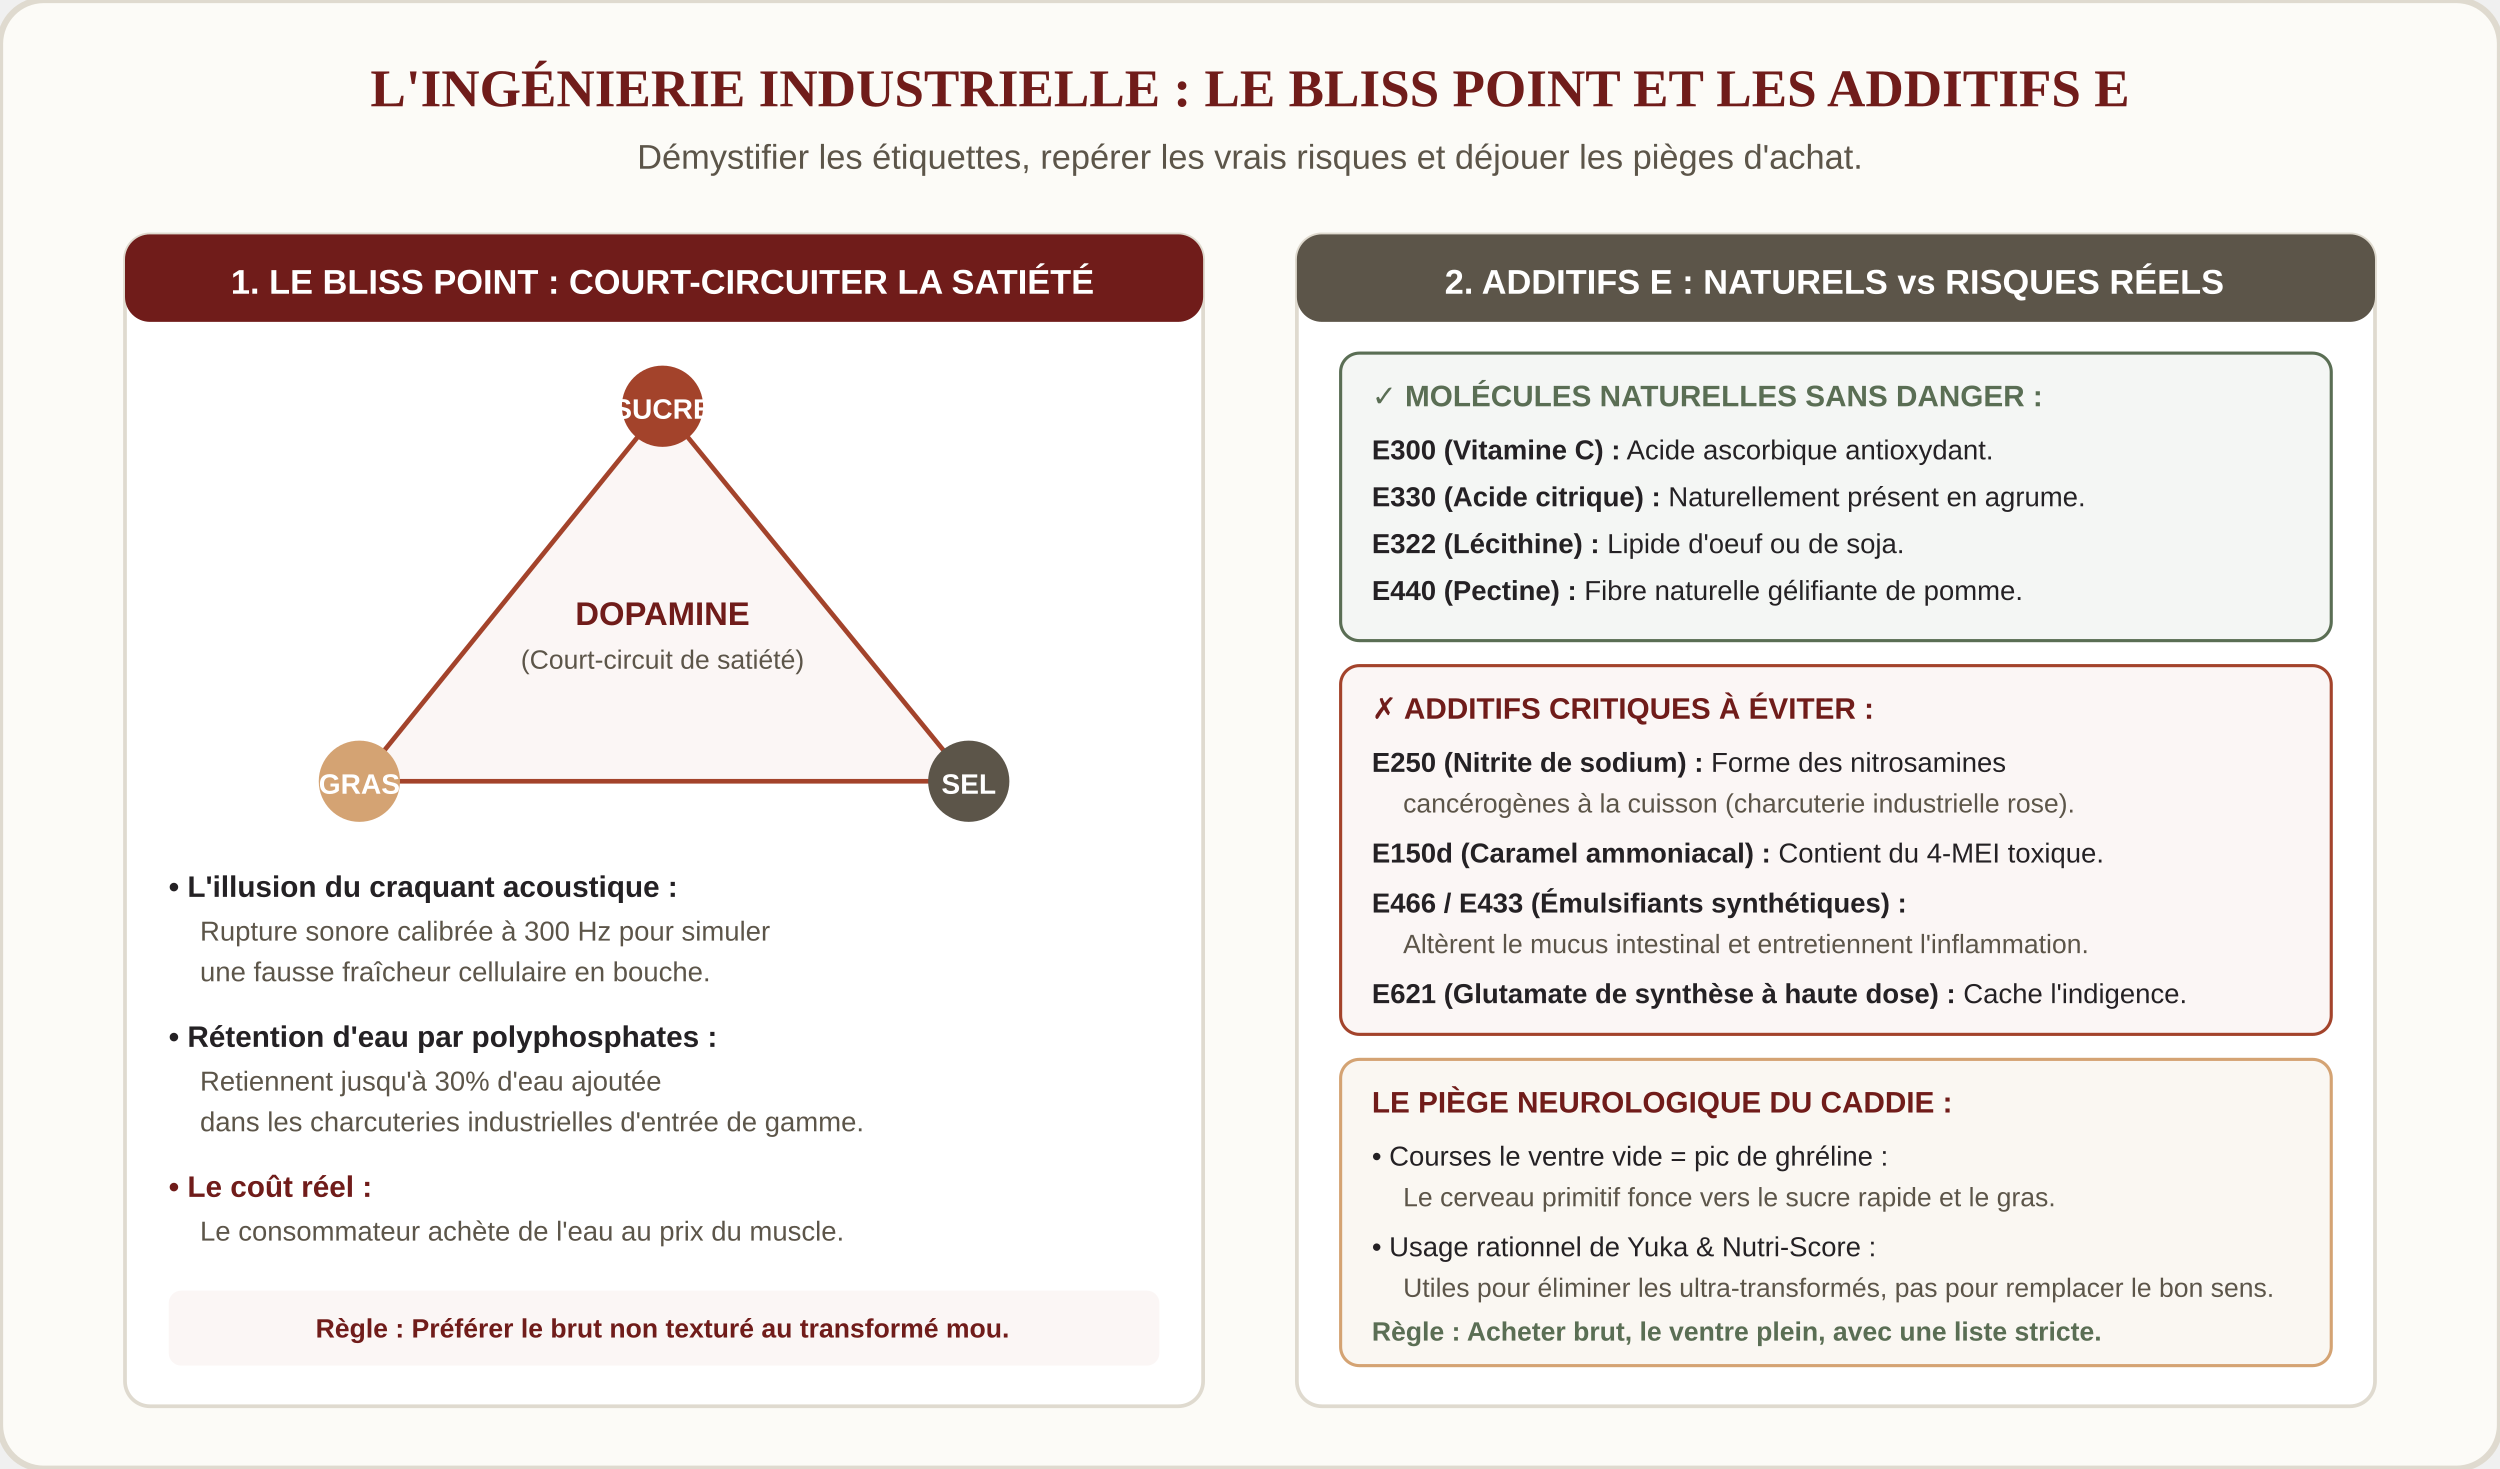
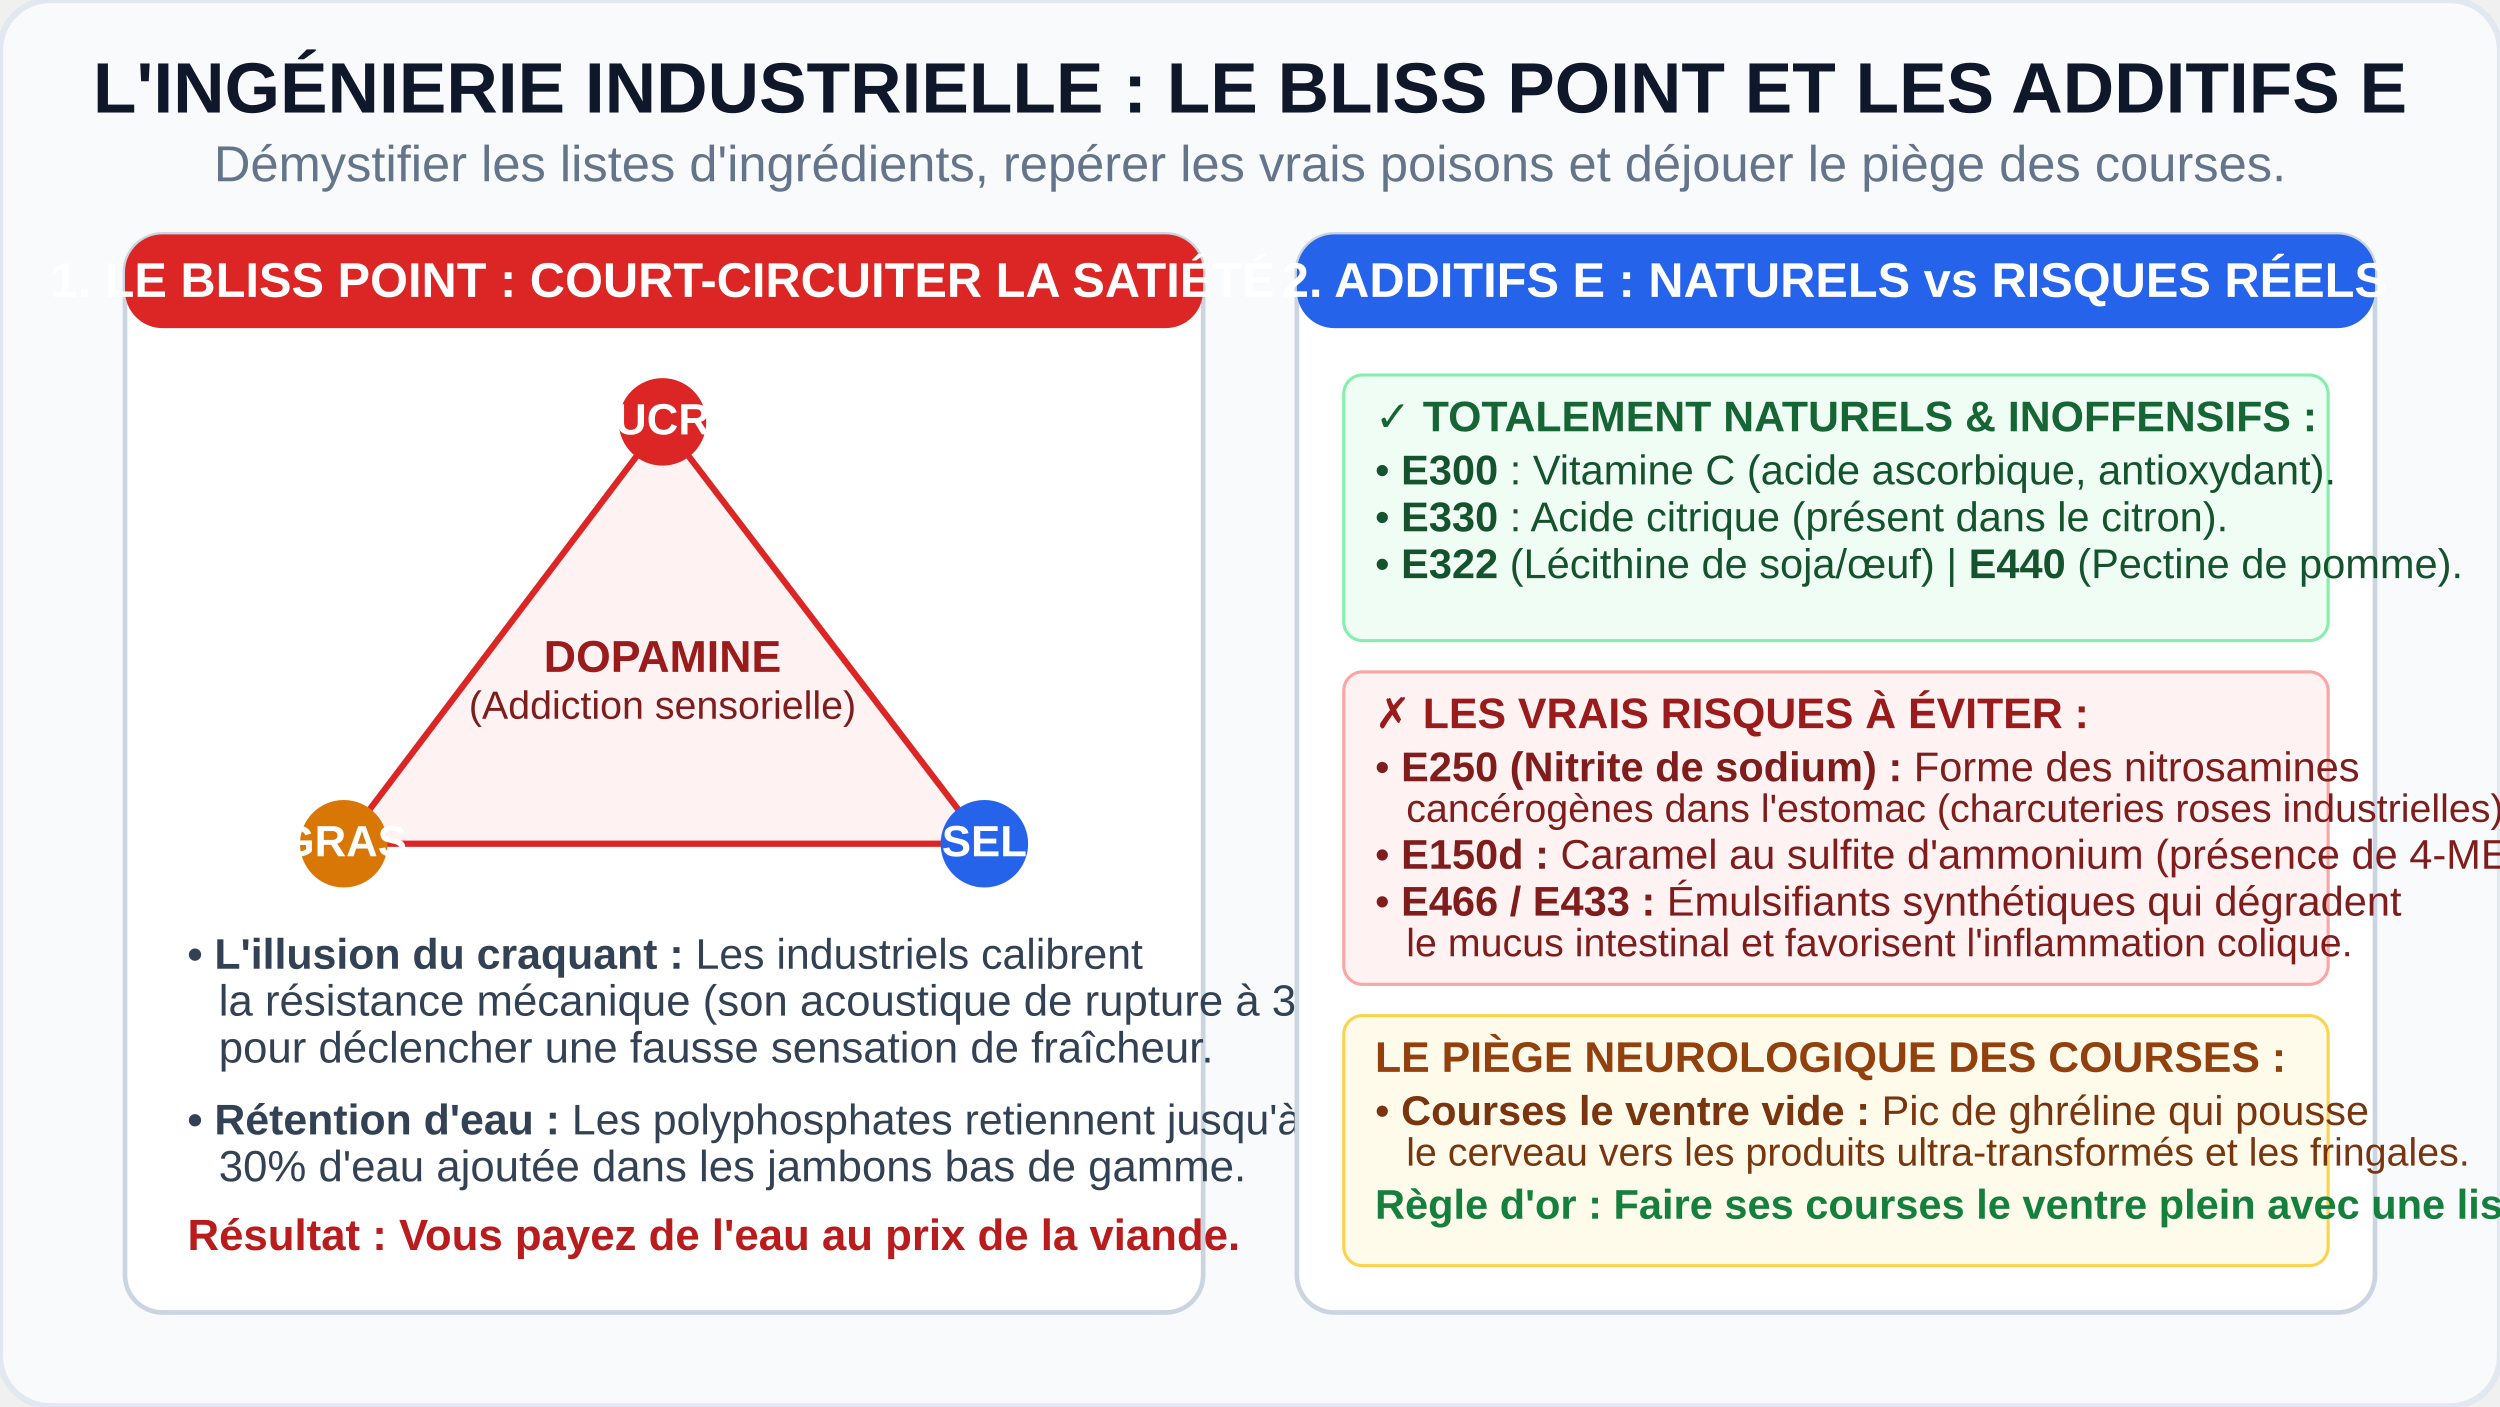
- <svg xmlns="http://www.w3.org/2000/svg" viewBox="0 0 800 470" width="100%" height="100%">
-   <rect width="800" height="470" rx="14" fill="#fcfbf7" stroke="#dfdacf" stroke-width="2" />
-   <text x="400" y="34" font-family="Liberation Serif, Georgia, serif" font-size="17" font-weight="bold" fill="#701c1a" text-anchor="middle">L'INGÉNIERIE INDUSTRIELLE : LE BLISS POINT ET LES ADDITIFS E</text>
-   <text x="400" y="54" font-family="Liberation Sans, Arial, sans-serif" font-size="11" fill="#5c5549" text-anchor="middle">Démystifier les étiquettes, repérer les vrais risques et déjouer les pièges d'achat.</text>
+ <svg xmlns="http://www.w3.org/2000/svg" viewBox="0 0 800 450" width="100%" height="100%">
+   <rect width="800" height="450" rx="16" fill="#f8fafc" stroke="#e2e8f0" stroke-width="2" />
+   <text x="400" y="36" font-family="Liberation Sans, Arial, sans-serif" font-size="22.8" font-weight="bold" fill="#0f172a" text-anchor="middle">L'INGÉNIERIE INDUSTRIELLE : LE BLISS POINT ET LES ADDITIFS E</text>
+   <text x="400" y="58" font-family="Liberation Sans, Arial, sans-serif" font-size="16.2" fill="#64748b" text-anchor="middle">Démystifier les listes d'ingrédients, repérer les vrais poisons et déjouer le piège des courses.</text>
  <g transform="translate(40, 75)">
-     <rect width="345" height="375" rx="8" fill="#ffffff" stroke="#dfdacf" stroke-width="1.2" />
-     <rect x="0" y="0" width="345" height="28" rx="8" fill="#701c1a" />
-     <text x="172" y="19" font-family="Liberation Sans, Arial, sans-serif" font-size="11" font-weight="bold" fill="#ffffff" text-anchor="middle">1. LE BLISS POINT : COURT-CIRCUITER LA SATIÉTÉ</text>
-     <polygon points="172,55 75,175 270,175" fill="#fbf6f5" stroke="#a3432b" stroke-width="1.5" />
-     <circle cx="172" cy="55" r="13" fill="#a3432b" />
-     <text x="172" y="59" font-family="Liberation Sans, Arial, sans-serif" font-size="9" font-weight="bold" fill="#ffffff" text-anchor="middle">SUCRE</text>
-     <circle cx="75" cy="175" r="13" fill="#d4a373" />
-     <text x="75" y="179" font-family="Liberation Sans, Arial, sans-serif" font-size="9" font-weight="bold" fill="#ffffff" text-anchor="middle">GRAS</text>
-     <circle cx="270" cy="175" r="13" fill="#5c5549" />
-     <text x="270" y="179" font-family="Liberation Sans, Arial, sans-serif" font-size="9" font-weight="bold" fill="#ffffff" text-anchor="middle">SEL</text>
-     <text x="172" y="125" font-family="Liberation Sans, Arial, sans-serif" font-size="10.5" font-weight="bold" fill="#701c1a" text-anchor="middle">DOPAMINE</text>
-     <text x="172" y="139" font-family="Liberation Sans, Arial, sans-serif" font-size="8.5" fill="#5c5549" text-anchor="middle">(Court-circuit de satiété)</text>
-     <text x="14" y="212" font-family="Liberation Sans, Arial, sans-serif" font-size="9.5" font-weight="bold" fill="#242124">• L'illusion du craquant acoustique :</text>
-     <text x="24" y="226" font-family="Liberation Sans, Arial, sans-serif" font-size="8.8" fill="#5c5549">Rupture sonore calibrée à 300 Hz pour simuler</text>
-     <text x="24" y="239" font-family="Liberation Sans, Arial, sans-serif" font-size="8.8" fill="#5c5549">une fausse fraîcheur cellulaire en bouche.</text>
-     <text x="14" y="260" font-family="Liberation Sans, Arial, sans-serif" font-size="9.5" font-weight="bold" fill="#242124">• Rétention d'eau par polyphosphates :</text>
-     <text x="24" y="274" font-family="Liberation Sans, Arial, sans-serif" font-size="8.8" fill="#5c5549">Retiennent jusqu'à 30% d'eau ajoutée</text>
-     <text x="24" y="287" font-family="Liberation Sans, Arial, sans-serif" font-size="8.8" fill="#5c5549">dans les charcuteries industrielles d'entrée de gamme.</text>
-     <text x="14" y="308" font-family="Liberation Sans, Arial, sans-serif" font-size="9.5" font-weight="bold" fill="#701c1a">• Le coût réel :</text>
-     <text x="24" y="322" font-family="Liberation Sans, Arial, sans-serif" font-size="8.8" fill="#5c5549">Le consommateur achète de l'eau au prix du muscle.</text>
-     <rect x="14" y="338" width="317" height="24" rx="4" fill="#fbf6f5" />
-     <text x="172" y="353" font-family="Liberation Sans, Arial, sans-serif" font-size="8.5" font-weight="bold" fill="#701c1a" text-anchor="middle">Règle : Préférer le brut non texturé au transformé mou.</text>
+     <rect width="345" height="345" rx="12" fill="#ffffff" stroke="#cbd5e1" stroke-width="1.5" />
+     <rect x="0" y="0" width="345" height="30" rx="12" fill="#dc2626" />
+     <text x="172" y="20" font-family="Liberation Sans, Arial, sans-serif" font-size="15.6" font-weight="bold" fill="#ffffff" text-anchor="middle">1. LE BLISS POINT : COURT-CIRCUITER LA SATIÉTÉ</text>
+     <polygon points="172,60 70,195 275,195" fill="#fef2f2" stroke="#dc2626" stroke-width="2" />
+     <circle cx="172" cy="60" r="14" fill="#dc2626" />
+     <text x="172" y="64" font-family="Liberation Sans, Arial, sans-serif" font-size="14.0" font-weight="bold" fill="#ffffff" text-anchor="middle">SUCRE</text>
+     <circle cx="70" cy="195" r="14" fill="#d97706" />
+     <text x="70" y="199" font-family="Liberation Sans, Arial, sans-serif" font-size="14.0" font-weight="bold" fill="#ffffff" text-anchor="middle">GRAS</text>
+     <circle cx="275" cy="195" r="14" fill="#2563eb" />
+     <text x="275" y="199" font-family="Liberation Sans, Arial, sans-serif" font-size="14.0" font-weight="bold" fill="#ffffff" text-anchor="middle">SEL</text>
+     <text x="172" y="140" font-family="Liberation Sans, Arial, sans-serif" font-size="14.3" font-weight="bold" fill="#991b1b" text-anchor="middle">DOPAMINE</text>
+     <text x="172" y="155" font-family="Liberation Sans, Arial, sans-serif" font-size="12.6" fill="#7f1d1d" text-anchor="middle">(Addiction sensorielle)</text>
+     <text x="20" y="235" font-family="Liberation Sans, Arial, sans-serif" font-size="13.7" fill="#334155">
+       <tspan font-weight="bold">• L'illusion du craquant :</tspan> Les industriels calibrent</text>
+     <text x="30" y="250" font-family="Liberation Sans, Arial, sans-serif" font-size="14.0" fill="#334155">la résistance mécanique (son acoustique de rupture à 300 Hz)</text>
+     <text x="30" y="265" font-family="Liberation Sans, Arial, sans-serif" font-size="14.0" fill="#334155">pour déclencher une fausse sensation de fraîcheur.</text>
+     <text x="20" y="288" font-family="Liberation Sans, Arial, sans-serif" font-size="13.7" fill="#334155">
+       <tspan font-weight="bold">• Rétention d'eau :</tspan> Les polyphosphates retiennent jusqu'à</text>
+     <text x="30" y="303" font-family="Liberation Sans, Arial, sans-serif" font-size="14.0" fill="#334155">30% d'eau ajoutée dans les jambons bas de gamme.</text>
+     <text x="20" y="325" font-family="Liberation Sans, Arial, sans-serif" font-size="14.0" font-weight="bold" fill="#b91c1c">Résultat : Vous payez de l'eau au prix de la viande.</text>
  </g>
  <g transform="translate(415, 75)">
-     <rect width="345" height="375" rx="8" fill="#ffffff" stroke="#dfdacf" stroke-width="1.2" />
-     <rect x="0" y="0" width="345" height="28" rx="8" fill="#5c5549" />
-     <text x="172" y="19" font-family="Liberation Sans, Arial, sans-serif" font-size="11" font-weight="bold" fill="#ffffff" text-anchor="middle">2. ADDITIFS E : NATURELS vs RISQUES RÉELS</text>
-     <rect x="14" y="38" width="317" height="92" rx="6" fill="#f4f6f4" stroke="#5a6e54" stroke-width="1" />
-     <text x="24" y="55" font-family="Liberation Sans, Arial, sans-serif" font-size="9.5" font-weight="bold" fill="#5a6e54">✓ MOLÉCULES NATURELLES SANS DANGER :</text>
-     <text x="24" y="72" font-family="Liberation Sans, Arial, sans-serif" font-size="8.8" fill="#242124">
-       <tspan font-weight="bold">E300 (Vitamine C) :</tspan> Acide ascorbique antioxydant.</text>
-     <text x="24" y="87" font-family="Liberation Sans, Arial, sans-serif" font-size="8.8" fill="#242124">
-       <tspan font-weight="bold">E330 (Acide citrique) :</tspan> Naturellement présent en agrume.</text>
-     <text x="24" y="102" font-family="Liberation Sans, Arial, sans-serif" font-size="8.8" fill="#242124">
-       <tspan font-weight="bold">E322 (Lécithine) :</tspan> Lipide d'oeuf ou de soja.</text>
-     <text x="24" y="117" font-family="Liberation Sans, Arial, sans-serif" font-size="8.8" fill="#242124">
-       <tspan font-weight="bold">E440 (Pectine) :</tspan> Fibre naturelle gélifiante de pomme.</text>
-     <rect x="14" y="138" width="317" height="118" rx="6" fill="#fbf6f5" stroke="#a3432b" stroke-width="1" />
-     <text x="24" y="155" font-family="Liberation Sans, Arial, sans-serif" font-size="9.5" font-weight="bold" fill="#701c1a">✗ ADDITIFS CRITIQUES À ÉVITER :</text>
-     <text x="24" y="172" font-family="Liberation Sans, Arial, sans-serif" font-size="8.8" fill="#242124">
-       <tspan font-weight="bold">E250 (Nitrite de sodium) :</tspan> Forme des nitrosamines</text>
-     <text x="34" y="185" font-family="Liberation Sans, Arial, sans-serif" font-size="8.5" fill="#5c5549">cancérogènes à la cuisson (charcuterie industrielle rose).</text>
-     <text x="24" y="201" font-family="Liberation Sans, Arial, sans-serif" font-size="8.8" fill="#242124">
-       <tspan font-weight="bold">E150d (Caramel ammoniacal) :</tspan> Contient du 4-MEI toxique.</text>
-     <text x="24" y="217" font-family="Liberation Sans, Arial, sans-serif" font-size="8.8" fill="#242124">
-       <tspan font-weight="bold">E466 / E433 (Émulsifiants synthétiques) :</tspan>
-     </text>
-     <text x="34" y="230" font-family="Liberation Sans, Arial, sans-serif" font-size="8.5" fill="#5c5549">Altèrent le mucus intestinal et entretiennent l'inflammation.</text>
-     <text x="24" y="246" font-family="Liberation Sans, Arial, sans-serif" font-size="8.8" fill="#242124">
-       <tspan font-weight="bold">E621 (Glutamate de synthèse à haute dose) :</tspan> Cache l'indigence.</text>
-     <rect x="14" y="264" width="317" height="98" rx="6" fill="#faf7f2" stroke="#d4a373" stroke-width="1" />
-     <text x="24" y="281" font-family="Liberation Sans, Arial, sans-serif" font-size="9.5" font-weight="bold" fill="#701c1a">LE PIÈGE NEUROLOGIQUE DU CADDIE :</text>
-     <text x="24" y="298" font-family="Liberation Sans, Arial, sans-serif" font-size="8.8" fill="#242124">• Courses le ventre vide = pic de ghréline :</text>
-     <text x="34" y="311" font-family="Liberation Sans, Arial, sans-serif" font-size="8.5" fill="#5c5549">Le cerveau primitif fonce vers le sucre rapide et le gras.</text>
-     <text x="24" y="327" font-family="Liberation Sans, Arial, sans-serif" font-size="8.8" fill="#242124">• Usage rationnel de Yuka &amp; Nutri-Score :</text>
-     <text x="34" y="340" font-family="Liberation Sans, Arial, sans-serif" font-size="8.5" fill="#5c5549">Utiles pour éliminer les ultra-transformés, pas pour remplacer le bon sens.</text>
-     <text x="24" y="354" font-family="Liberation Sans, Arial, sans-serif" font-size="8.5" font-weight="bold" fill="#5a6e54">Règle : Acheter brut, le ventre plein, avec une liste stricte.</text>
+     <rect width="345" height="345" rx="12" fill="#ffffff" stroke="#cbd5e1" stroke-width="1.5" />
+     <rect x="0" y="0" width="345" height="30" rx="12" fill="#2563eb" />
+     <text x="172" y="20" font-family="Liberation Sans, Arial, sans-serif" font-size="15.6" font-weight="bold" fill="#ffffff" text-anchor="middle">2. ADDITIFS E : NATURELS vs RISQUES RÉELS</text>
+     <rect x="15" y="45" width="315" height="85" rx="6" fill="#f0fdf4" stroke="#86efac" stroke-width="1" />
+     <text x="25" y="63" font-family="Liberation Sans, Arial, sans-serif" font-size="13.7" font-weight="bold" fill="#166534">✓ TOTALEMENT NATURELS &amp; INOFFENSIFS :</text>
+     <text x="25" y="80" font-family="Liberation Sans, Arial, sans-serif" font-size="13.3" fill="#14532d">• <tspan font-weight="bold">E300</tspan> : Vitamine C (acide ascorbique, antioxydant).</text>
+     <text x="25" y="95" font-family="Liberation Sans, Arial, sans-serif" font-size="13.3" fill="#14532d">• <tspan font-weight="bold">E330</tspan> : Acide citrique (présent dans le citron).</text>
+     <text x="25" y="110" font-family="Liberation Sans, Arial, sans-serif" font-size="13.3" fill="#14532d">• <tspan font-weight="bold">E322</tspan> (Lécithine de soja/œuf) | <tspan font-weight="bold">E440</tspan> (Pectine de pomme).</text>
+     <rect x="15" y="140" width="315" height="100" rx="6" fill="#fef2f2" stroke="#fca5a5" stroke-width="1" />
+     <text x="25" y="158" font-family="Liberation Sans, Arial, sans-serif" font-size="13.7" font-weight="bold" fill="#991b1b">✗ LES VRAIS RISQUES À ÉVITER :</text>
+     <text x="25" y="175" font-family="Liberation Sans, Arial, sans-serif" font-size="13.3" fill="#7f1d1d">• <tspan font-weight="bold">E250 (Nitrite de sodium) :</tspan> Forme des nitrosamines</text>
+     <text x="35" y="188" font-family="Liberation Sans, Arial, sans-serif" font-size="12.6" fill="#7f1d1d">cancérogènes dans l'estomac (charcuteries roses industrielles).</text>
+     <text x="25" y="203" font-family="Liberation Sans, Arial, sans-serif" font-size="13.3" fill="#7f1d1d">• <tspan font-weight="bold">E150d :</tspan> Caramel au sulfite d'ammonium (présence de 4-MEI).</text>
+     <text x="25" y="218" font-family="Liberation Sans, Arial, sans-serif" font-size="13.3" fill="#7f1d1d">• <tspan font-weight="bold">E466 / E433 :</tspan> Émulsifiants synthétiques qui dégradent</text>
+     <text x="35" y="231" font-family="Liberation Sans, Arial, sans-serif" font-size="12.6" fill="#7f1d1d">le mucus intestinal et favorisent l'inflammation colique.</text>
+     <rect x="15" y="250" width="315" height="80" rx="6" fill="#fffbeb" stroke="#fcd34d" stroke-width="1" />
+     <text x="25" y="268" font-family="Liberation Sans, Arial, sans-serif" font-size="13.7" font-weight="bold" fill="#92400e">LE PIÈGE NEUROLOGIQUE DES COURSES :</text>
+     <text x="25" y="285" font-family="Liberation Sans, Arial, sans-serif" font-size="13.3" fill="#78350f">• <tspan font-weight="bold">Courses le ventre vide :</tspan> Pic de ghréline qui pousse</text>
+     <text x="35" y="298" font-family="Liberation Sans, Arial, sans-serif" font-size="12.6" fill="#78350f">le cerveau vers les produits ultra-transformés et les fringales.</text>
+     <text x="25" y="315" font-family="Liberation Sans, Arial, sans-serif" font-size="13.3" fill="#15803d" font-weight="bold">Règle d'or : Faire ses courses le ventre plein avec une liste fermée !</text>
  </g>
</svg>
